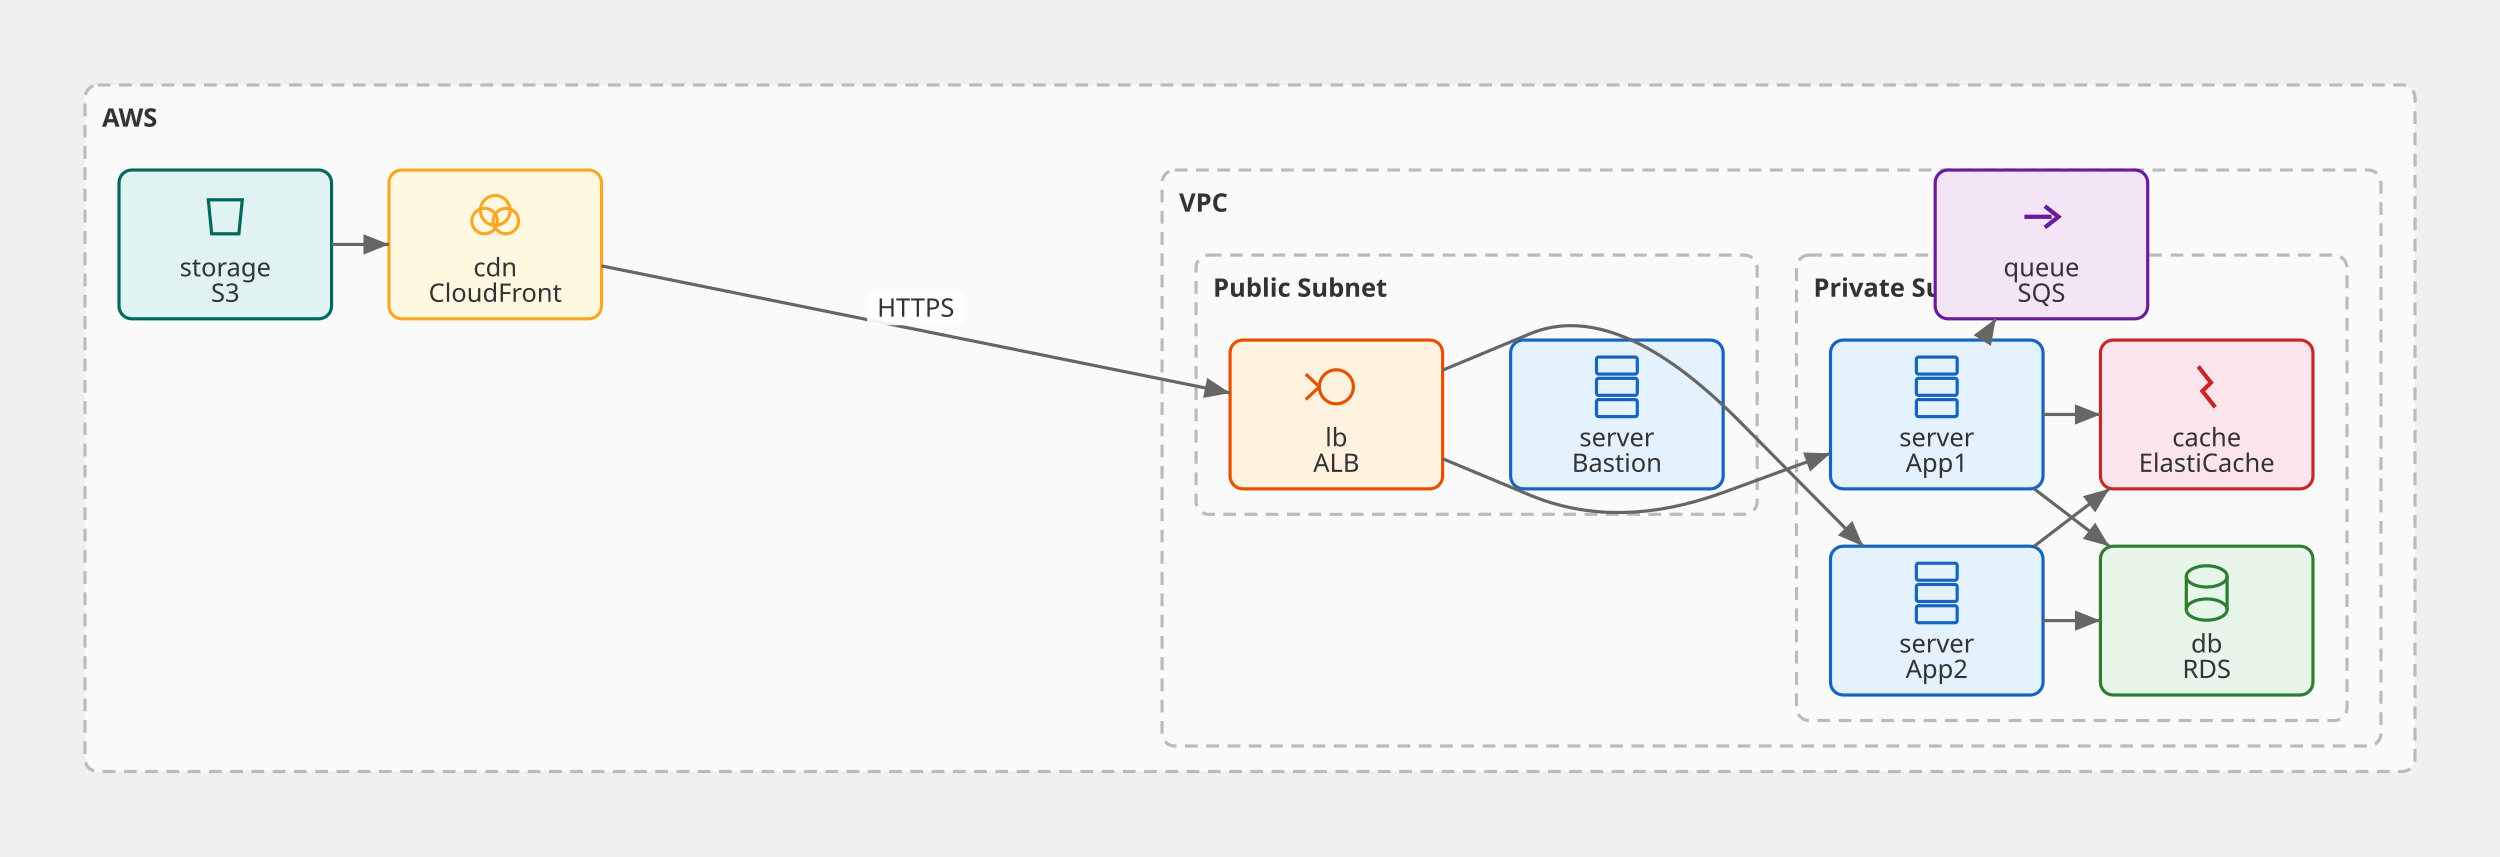
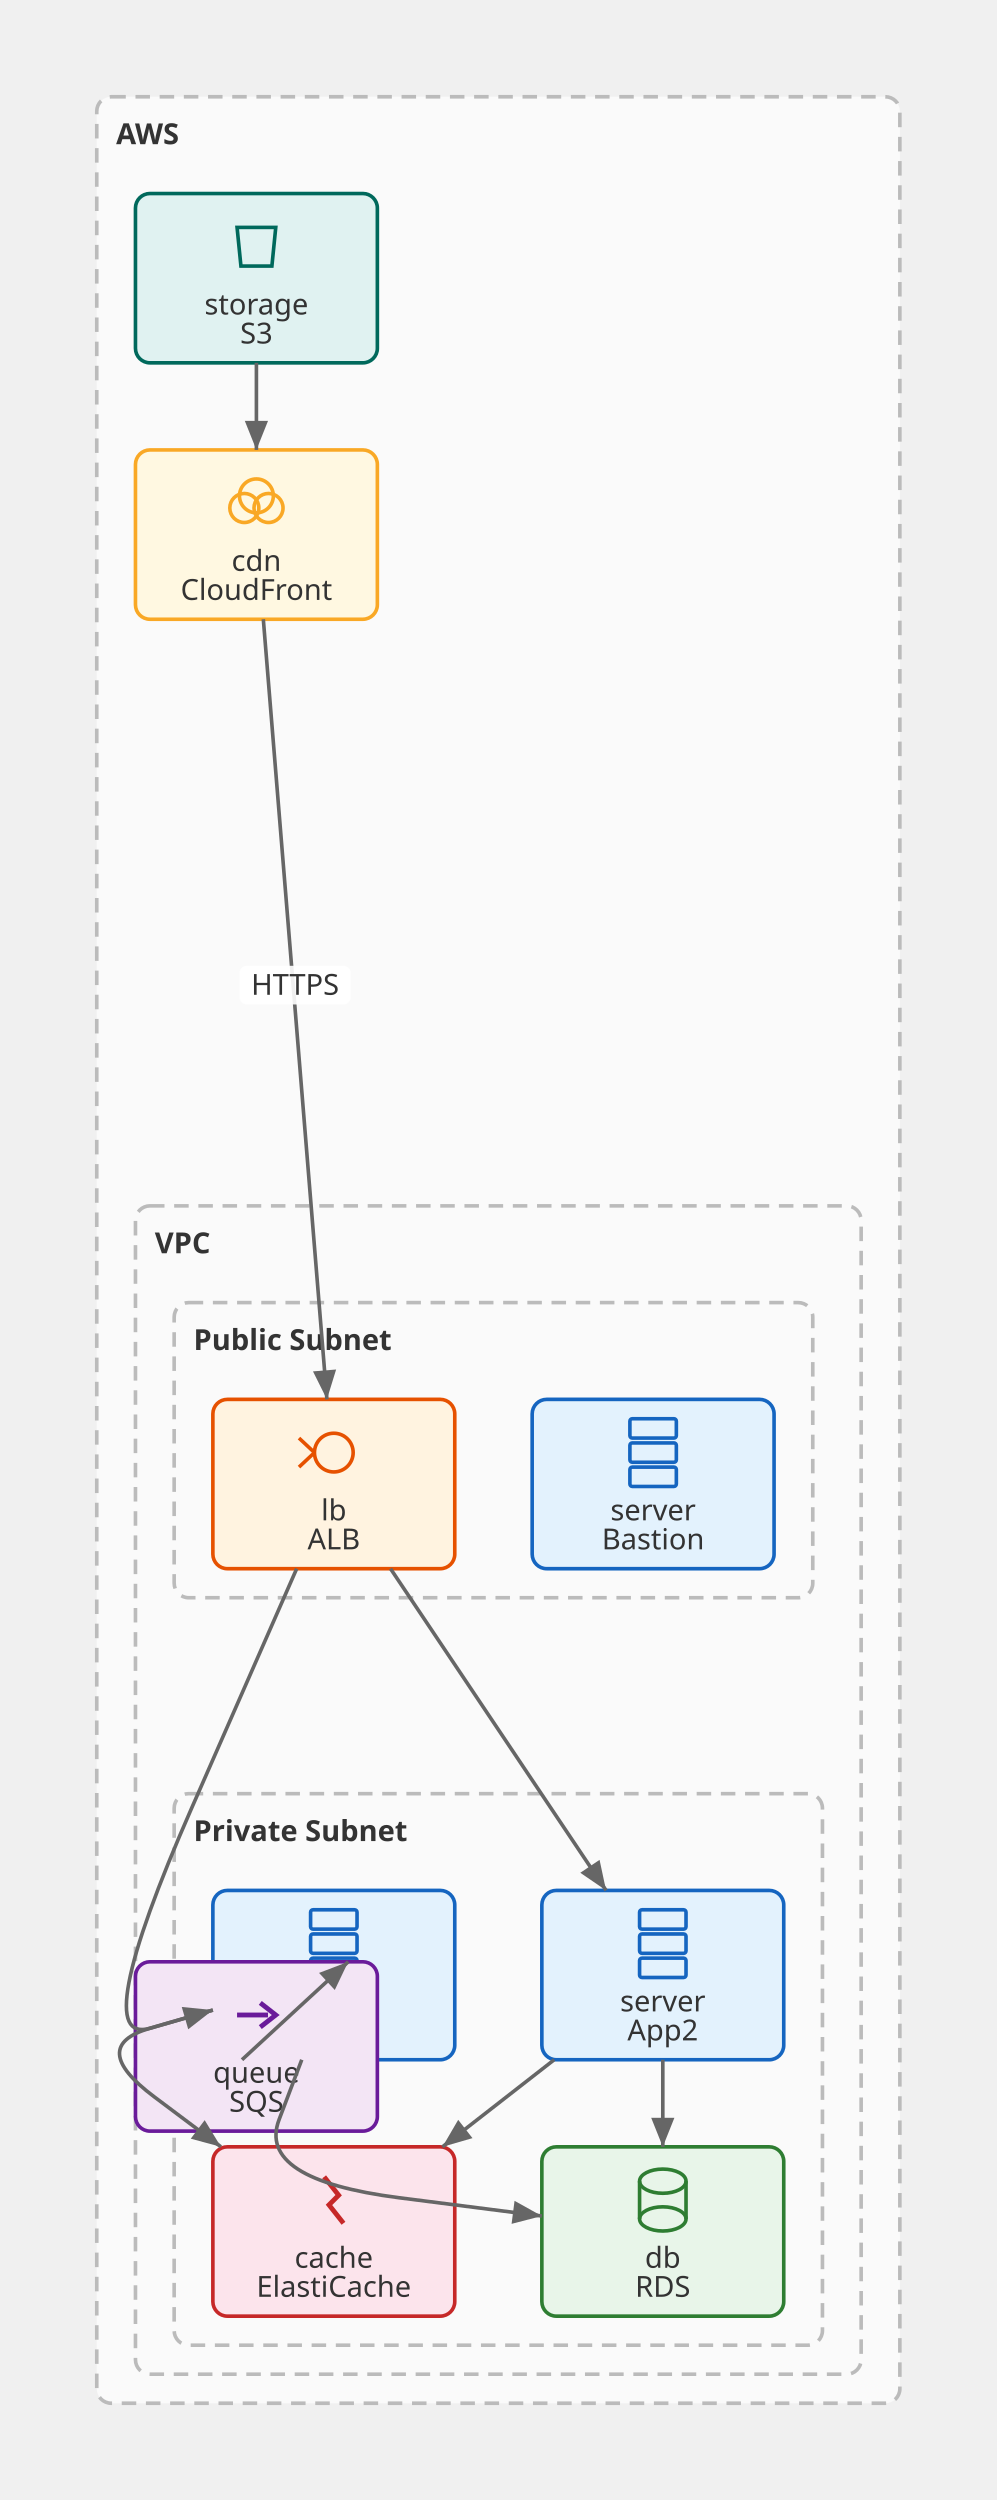
- <svg xmlns="http://www.w3.org/2000/svg" width="1176.25" height="403" viewBox="0 0 1176.25 403">
+ <svg xmlns="http://www.w3.org/2000/svg" width="412" height="1033.5" viewBox="0 0 412 1033.5">
  <style>text { font-family: sans-serif; font-size: 12px; fill: #333; }</style>
  <defs>
    <marker id="arrow" viewBox="0 0 10 10" refX="10" refY="5" markerWidth="8" markerHeight="8" orient="auto">
      <polygon points="0,1 10,5 0,9" fill="#666" />
    </marker>
  </defs>
-   <rect x="40" y="40" width="1096.25" height="323" rx="6" fill="#fafafa" stroke="#bbb" stroke-width="1.5" stroke-dasharray="6,4" />
+   <rect x="40" y="40" width="332" height="953.5" rx="6" fill="#fafafa" stroke="#bbb" stroke-width="1.5" stroke-dasharray="6,4" />
  <text x="48" y="59.6" font-weight="bold" font-size="13">AWS</text>
-   <rect x="546.75" y="80" width="573.5" height="271" rx="6" fill="#fafafa" stroke="#bbb" stroke-width="1.5" stroke-dasharray="6,4" />
-   <text x="554.75" y="99.6" font-weight="bold" font-size="13">VPC</text>
-   <rect x="562.75" y="120" width="264" height="122" rx="6" fill="#fafafa" stroke="#bbb" stroke-width="1.5" stroke-dasharray="6,4" />
-   <text x="570.75" y="139.6" font-weight="bold" font-size="13">Public Subnet</text>
-   <rect x="578.75" y="160" width="100" height="70" rx="6" fill="#fff3e0" stroke="#e65100" stroke-width="1.5" />
-   <circle cx="628.75" cy="182" r="8" fill="none" stroke="#e65100" stroke-width="1.5" />
-   <line x1="620.75" y1="182" x2="614.35" y2="176" stroke="#e65100" stroke-width="1.5" />
-   <line x1="620.75" y1="182" x2="614.35" y2="188" stroke="#e65100" stroke-width="1.5" />
-   <text x="628.75" y="222" text-anchor="middle" font-size="11">ALB</text>
-   <text x="628.75" y="210" text-anchor="middle" font-size="9" fill="#e65100">lb</text>
-   <rect x="710.75" y="160" width="100" height="70" rx="6" fill="#e3f2fd" stroke="#1565c0" stroke-width="1.5" />
-   <rect x="751.15" y="168" width="19.2" height="8" rx="1" fill="none" stroke="#1565c0" stroke-width="1.5" />
-   <rect x="751.15" y="178" width="19.2" height="8" rx="1" fill="none" stroke="#1565c0" stroke-width="1.5" />
-   <rect x="751.15" y="188" width="19.2" height="8" rx="1" fill="none" stroke="#1565c0" stroke-width="1.5" />
-   <text x="760.75" y="222" text-anchor="middle" font-size="11">Bastion</text>
-   <text x="760.75" y="210" text-anchor="middle" font-size="9" fill="#1565c0">server</text>
-   <rect x="845.25" y="120" width="259" height="219" rx="6" fill="#fafafa" stroke="#bbb" stroke-width="1.5" stroke-dasharray="6,4" />
-   <text x="853.25" y="139.6" font-weight="bold" font-size="13">Private Subnet</text>
-   <rect x="861.25" y="160" width="100" height="70" rx="6" fill="#e3f2fd" stroke="#1565c0" stroke-width="1.5" />
-   <rect x="901.65" y="168" width="19.2" height="8" rx="1" fill="none" stroke="#1565c0" stroke-width="1.5" />
-   <rect x="901.65" y="178" width="19.2" height="8" rx="1" fill="none" stroke="#1565c0" stroke-width="1.5" />
-   <rect x="901.65" y="188" width="19.2" height="8" rx="1" fill="none" stroke="#1565c0" stroke-width="1.5" />
-   <text x="911.25" y="222" text-anchor="middle" font-size="11">App1</text>
-   <text x="911.25" y="210" text-anchor="middle" font-size="9" fill="#1565c0">server</text>
-   <rect x="861.25" y="257" width="100" height="70" rx="6" fill="#e3f2fd" stroke="#1565c0" stroke-width="1.5" />
-   <rect x="901.65" y="265" width="19.2" height="8" rx="1" fill="none" stroke="#1565c0" stroke-width="1.5" />
-   <rect x="901.65" y="275" width="19.2" height="8" rx="1" fill="none" stroke="#1565c0" stroke-width="1.5" />
-   <rect x="901.65" y="285" width="19.2" height="8" rx="1" fill="none" stroke="#1565c0" stroke-width="1.5" />
-   <text x="911.25" y="319" text-anchor="middle" font-size="11">App2</text>
-   <text x="911.25" y="307" text-anchor="middle" font-size="9" fill="#1565c0">server</text>
-   <rect x="988.25" y="257" width="100" height="70" rx="6" fill="#e8f5e9" stroke="#2e7d32" stroke-width="1.5" />
-   <ellipse cx="1038.25" cy="271.2" rx="9.6" ry="5" fill="none" stroke="#2e7d32" stroke-width="1.5" />
-   <line x1="1028.65" y1="271.2" x2="1028.65" y2="286.8" stroke="#2e7d32" stroke-width="1.5" />
-   <line x1="1047.85" y1="271.2" x2="1047.85" y2="286.8" stroke="#2e7d32" stroke-width="1.5" />
-   <ellipse cx="1038.25" cy="286.8" rx="9.6" ry="5" fill="none" stroke="#2e7d32" stroke-width="1.5" />
-   <text x="1038.25" y="319" text-anchor="middle" font-size="11">RDS</text>
-   <text x="1038.25" y="307" text-anchor="middle" font-size="9" fill="#2e7d32">db</text>
-   <rect x="988.25" y="160" width="100" height="70" rx="6" fill="#fce4ec" stroke="#c62828" stroke-width="1.5" />
-   <polyline points="1034.25,172.4 1040.25,180 1036.25,184 1042.25,191.6" fill="none" stroke="#c62828" stroke-width="2" />
-   <text x="1038.25" y="222" text-anchor="middle" font-size="11">ElastiCache</text>
-   <text x="1038.25" y="210" text-anchor="middle" font-size="9" fill="#c62828">cache</text>
+   <rect x="56" y="498.5" width="300" height="483" rx="6" fill="#fafafa" stroke="#bbb" stroke-width="1.5" stroke-dasharray="6,4" />
+   <text x="64" y="518.1" font-weight="bold" font-size="13">VPC</text>
+   <rect x="72" y="538.5" width="264" height="122" rx="6" fill="#fafafa" stroke="#bbb" stroke-width="1.5" stroke-dasharray="6,4" />
+   <text x="80" y="558.1" font-weight="bold" font-size="13">Public Subnet</text>
+   <rect x="88" y="578.5" width="100" height="70" rx="6" fill="#fff3e0" stroke="#e65100" stroke-width="1.5" />
+   <circle cx="138" cy="600.5" r="8" fill="none" stroke="#e65100" stroke-width="1.5" />
+   <line x1="130" y1="600.5" x2="123.6" y2="594.5" stroke="#e65100" stroke-width="1.5" />
+   <line x1="130" y1="600.5" x2="123.6" y2="606.5" stroke="#e65100" stroke-width="1.5" />
+   <text x="138" y="640.5" text-anchor="middle" font-size="11">ALB</text>
+   <text x="138" y="628.5" text-anchor="middle" font-size="9" fill="#e65100">lb</text>
+   <rect x="220" y="578.5" width="100" height="70" rx="6" fill="#e3f2fd" stroke="#1565c0" stroke-width="1.5" />
+   <rect x="260.4" y="586.5" width="19.2" height="8" rx="1" fill="none" stroke="#1565c0" stroke-width="1.5" />
+   <rect x="260.4" y="596.5" width="19.2" height="8" rx="1" fill="none" stroke="#1565c0" stroke-width="1.5" />
+   <rect x="260.4" y="606.5" width="19.2" height="8" rx="1" fill="none" stroke="#1565c0" stroke-width="1.5" />
+   <text x="270" y="640.5" text-anchor="middle" font-size="11">Bastion</text>
+   <text x="270" y="628.5" text-anchor="middle" font-size="9" fill="#1565c0">server</text>
+   <rect x="72" y="741.5" width="268" height="228" rx="6" fill="#fafafa" stroke="#bbb" stroke-width="1.5" stroke-dasharray="6,4" />
+   <text x="80" y="761.1" font-weight="bold" font-size="13">Private Subnet</text>
+   <rect x="88" y="781.5" width="100" height="70" rx="6" fill="#e3f2fd" stroke="#1565c0" stroke-width="1.5" />
+   <rect x="128.4" y="789.5" width="19.2" height="8" rx="1" fill="none" stroke="#1565c0" stroke-width="1.5" />
+   <rect x="128.4" y="799.5" width="19.2" height="8" rx="1" fill="none" stroke="#1565c0" stroke-width="1.5" />
+   <rect x="128.4" y="809.5" width="19.2" height="8" rx="1" fill="none" stroke="#1565c0" stroke-width="1.5" />
+   <text x="138" y="843.5" text-anchor="middle" font-size="11">App1</text>
+   <text x="138" y="831.5" text-anchor="middle" font-size="9" fill="#1565c0">server</text>
+   <rect x="224" y="781.5" width="100" height="70" rx="6" fill="#e3f2fd" stroke="#1565c0" stroke-width="1.5" />
+   <rect x="264.4" y="789.5" width="19.2" height="8" rx="1" fill="none" stroke="#1565c0" stroke-width="1.5" />
+   <rect x="264.4" y="799.5" width="19.2" height="8" rx="1" fill="none" stroke="#1565c0" stroke-width="1.5" />
+   <rect x="264.4" y="809.5" width="19.2" height="8" rx="1" fill="none" stroke="#1565c0" stroke-width="1.5" />
+   <text x="274" y="843.5" text-anchor="middle" font-size="11">App2</text>
+   <text x="274" y="831.5" text-anchor="middle" font-size="9" fill="#1565c0">server</text>
+   <rect x="224" y="887.5" width="100" height="70" rx="6" fill="#e8f5e9" stroke="#2e7d32" stroke-width="1.5" />
+   <ellipse cx="274" cy="901.7" rx="9.6" ry="5" fill="none" stroke="#2e7d32" stroke-width="1.5" />
+   <line x1="264.4" y1="901.7" x2="264.4" y2="917.3" stroke="#2e7d32" stroke-width="1.5" />
+   <line x1="283.6" y1="901.7" x2="283.6" y2="917.3" stroke="#2e7d32" stroke-width="1.5" />
+   <ellipse cx="274" cy="917.3" rx="9.6" ry="5" fill="none" stroke="#2e7d32" stroke-width="1.5" />
+   <text x="274" y="949.5" text-anchor="middle" font-size="11">RDS</text>
+   <text x="274" y="937.5" text-anchor="middle" font-size="9" fill="#2e7d32">db</text>
+   <rect x="88" y="887.5" width="100" height="70" rx="6" fill="#fce4ec" stroke="#c62828" stroke-width="1.5" />
+   <polyline points="134,899.9 140,907.5 136,911.5 142,919.1" fill="none" stroke="#c62828" stroke-width="2" />
+   <text x="138" y="949.5" text-anchor="middle" font-size="11">ElastiCache</text>
+   <text x="138" y="937.5" text-anchor="middle" font-size="9" fill="#c62828">cache</text>
  <rect x="56" y="80" width="100" height="70" rx="6" fill="#e0f2f1" stroke="#00695c" stroke-width="1.5" />
  <path d="M98,94 L114,94 L112.4,110 L99.6,110 Z" fill="none" stroke="#00695c" stroke-width="1.5" />
  <text x="106" y="142" text-anchor="middle" font-size="11">S3</text>
  <text x="106" y="130" text-anchor="middle" font-size="9" fill="#00695c">storage</text>
-   <rect x="183" y="80" width="100" height="70" rx="6" fill="#fff8e1" stroke="#f9a825" stroke-width="1.5" />
-   <circle cx="228" cy="104" r="6" fill="none" stroke="#f9a825" stroke-width="1.5" />
-   <circle cx="233" cy="99" r="7" fill="none" stroke="#f9a825" stroke-width="1.5" />
-   <circle cx="238" cy="104" r="6" fill="none" stroke="#f9a825" stroke-width="1.5" />
-   <text x="233" y="142" text-anchor="middle" font-size="11">CloudFront</text>
-   <text x="233" y="130" text-anchor="middle" font-size="9" fill="#f9a825">cdn</text>
-   <rect x="910.5" y="80" width="100" height="70" rx="6" fill="#f3e5f5" stroke="#6a1b9a" stroke-width="1.5" />
-   <line x1="952.5" y1="102" x2="965.3" y2="102" stroke="#6a1b9a" stroke-width="2" />
-   <polyline points="962.1,97 968.5,102 962.1,107" fill="none" stroke="#6a1b9a" stroke-width="2" />
-   <text x="960.5" y="142" text-anchor="middle" font-size="11">SQS</text>
-   <text x="960.5" y="130" text-anchor="middle" font-size="9" fill="#6a1b9a">queue</text>
-   <path d="M283,125.107 L578.75,184.893" fill="none" stroke="#666" stroke-width="1.5" marker-end="url(#arrow)" />
-   <rect x="407.875" y="137" width="46" height="16" rx="3" fill="white" opacity="0.9" />
-   <text x="430.875" y="149" text-anchor="middle" font-size="11" fill="#666">HTTPS</text>
-   <path d="M678.75,215.833 L719.75,232.917 Q760.75,250 811,231.636 L861.25,213.272" fill="none" stroke="#666" stroke-width="1.5" marker-end="url(#arrow)" />
-   <path d="M678.75,174.167 L719.75,157.083 Q760.75,140 818.673,198.5 L876.595,257" fill="none" stroke="#666" stroke-width="1.5" marker-end="url(#arrow)" />
-   <path d="M957.075,230 L992.425,257" fill="none" stroke="#666" stroke-width="1.5" marker-end="url(#arrow)" />
-   <path d="M961.25,292 L988.25,292" fill="none" stroke="#666" stroke-width="1.5" marker-end="url(#arrow)" />
-   <path d="M961.25,195 L988.25,195" fill="none" stroke="#666" stroke-width="1.5" marker-end="url(#arrow)" />
-   <path d="M957.075,257 L992.425,230" fill="none" stroke="#666" stroke-width="1.5" marker-end="url(#arrow)" />
-   <path d="M932.797,160 L938.953,150" fill="none" stroke="#666" stroke-width="1.5" marker-end="url(#arrow)" />
-   <path d="M156,115 L183,115" fill="none" stroke="#666" stroke-width="1.5" marker-end="url(#arrow)" />
+   <rect x="56" y="186" width="100" height="70" rx="6" fill="#fff8e1" stroke="#f9a825" stroke-width="1.5" />
+   <circle cx="101" cy="210" r="6" fill="none" stroke="#f9a825" stroke-width="1.5" />
+   <circle cx="106" cy="205" r="7" fill="none" stroke="#f9a825" stroke-width="1.5" />
+   <circle cx="111" cy="210" r="6" fill="none" stroke="#f9a825" stroke-width="1.5" />
+   <text x="106" y="248" text-anchor="middle" font-size="11">CloudFront</text>
+   <text x="106" y="236" text-anchor="middle" font-size="9" fill="#f9a825">cdn</text>
+   <rect x="56" y="811" width="100" height="70" rx="6" fill="#f3e5f5" stroke="#6a1b9a" stroke-width="1.5" />
+   <line x1="98" y1="833" x2="110.8" y2="833" stroke="#6a1b9a" stroke-width="2" />
+   <polyline points="107.6,828 114,833 107.6,838" fill="none" stroke="#6a1b9a" stroke-width="2" />
+   <text x="106" y="873" text-anchor="middle" font-size="11">SQS</text>
+   <text x="106" y="861" text-anchor="middle" font-size="9" fill="#6a1b9a">queue</text>
+   <path d="M108.854,256 L135.146,578.5" fill="none" stroke="#666" stroke-width="1.5" marker-end="url(#arrow)" />
+   <rect x="99" y="399.25" width="46" height="16" rx="3" fill="white" opacity="0.9" />
+   <text x="122" y="411.25" text-anchor="middle" font-size="11" fill="#666">HTTPS</text>
+   <path d="M122.645,648.5 L79.323,747.25 Q36,846 62,838.48 L88,830.961" fill="none" stroke="#666" stroke-width="1.5" marker-end="url(#arrow)" />
+   <path d="M161.448,648.5 L250.552,781.5" fill="none" stroke="#666" stroke-width="1.5" marker-end="url(#arrow)" />
+   <path d="M124.746,851.5 L115.373,876.25 Q106,901 165,908.551 L224,916.101" fill="none" stroke="#666" stroke-width="1.5" marker-end="url(#arrow)" />
+   <path d="M274,851.5 L274,887.5" fill="none" stroke="#666" stroke-width="1.5" marker-end="url(#arrow)" />
+   <path d="M88,830.961 L62,838.48 Q36,846 63.667,866.75 L91.333,887.5" fill="none" stroke="#666" stroke-width="1.5" marker-end="url(#arrow)" />
+   <path d="M229.094,851.5 L182.906,887.5" fill="none" stroke="#666" stroke-width="1.5" marker-end="url(#arrow)" />
+   <path d="M100.034,851.5 L143.966,811" fill="none" stroke="#666" stroke-width="1.5" marker-end="url(#arrow)" />
+   <path d="M106,150 L106,186" fill="none" stroke="#666" stroke-width="1.5" marker-end="url(#arrow)" />
</svg>
